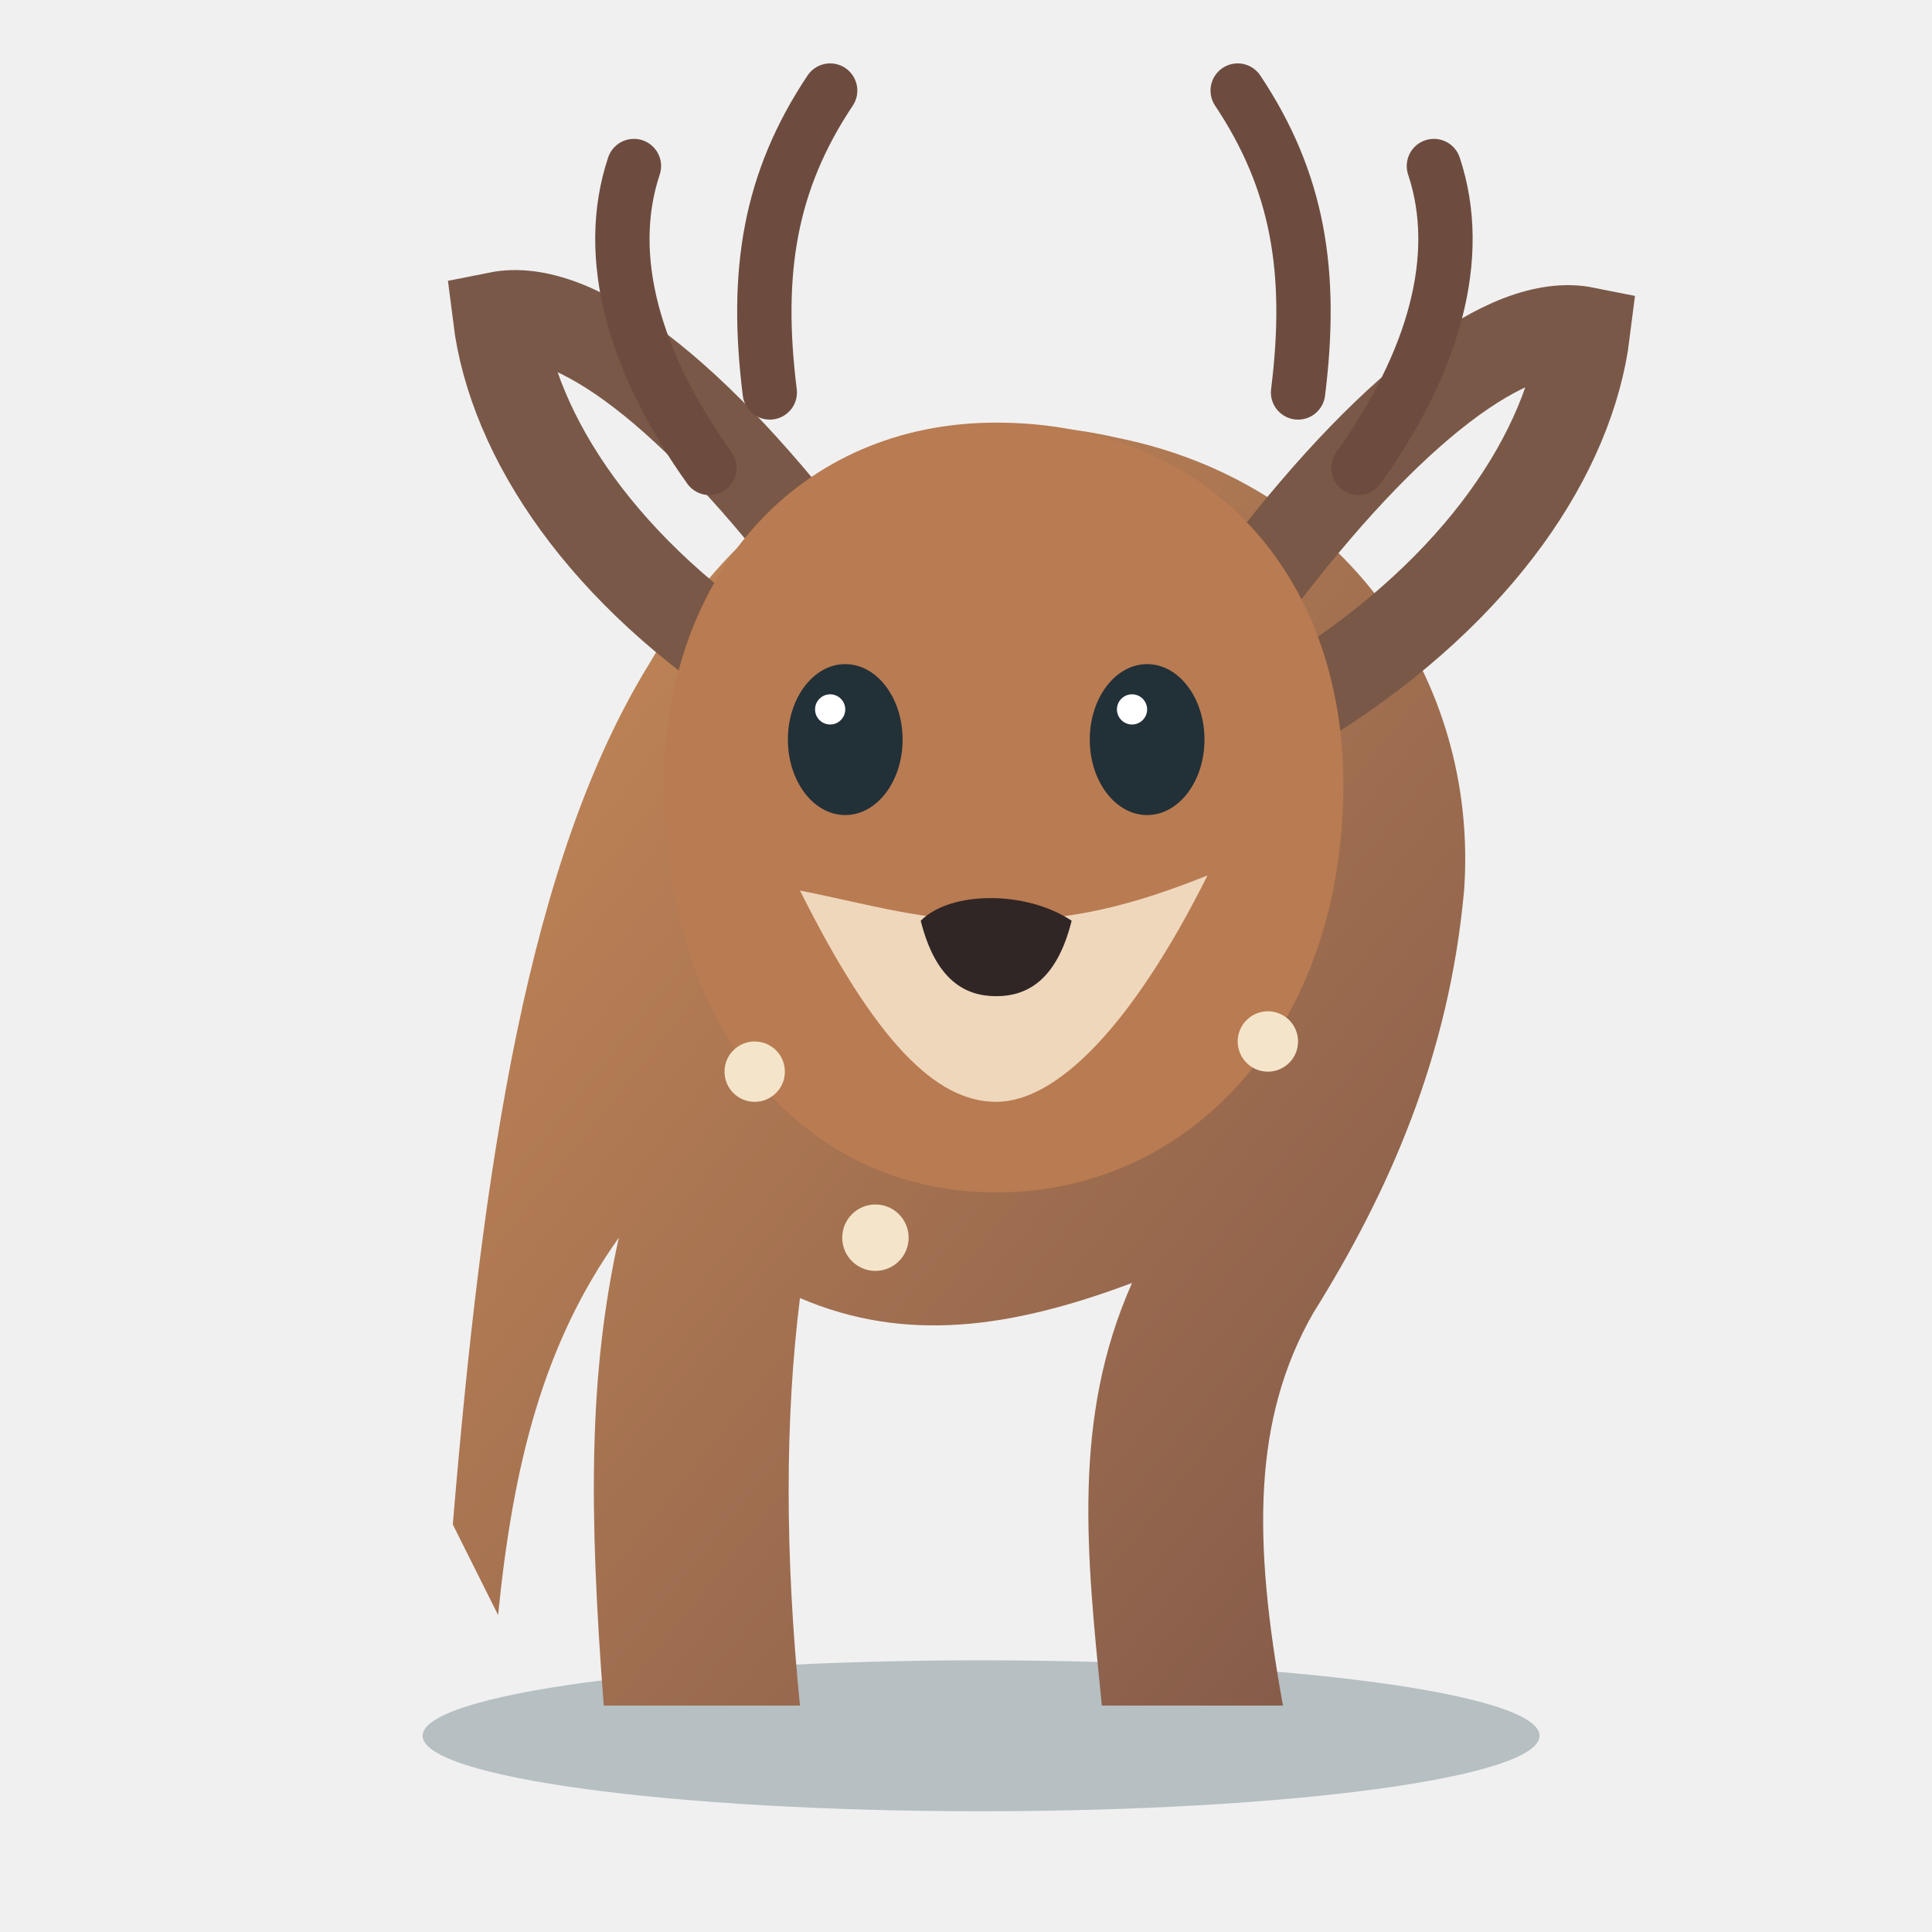
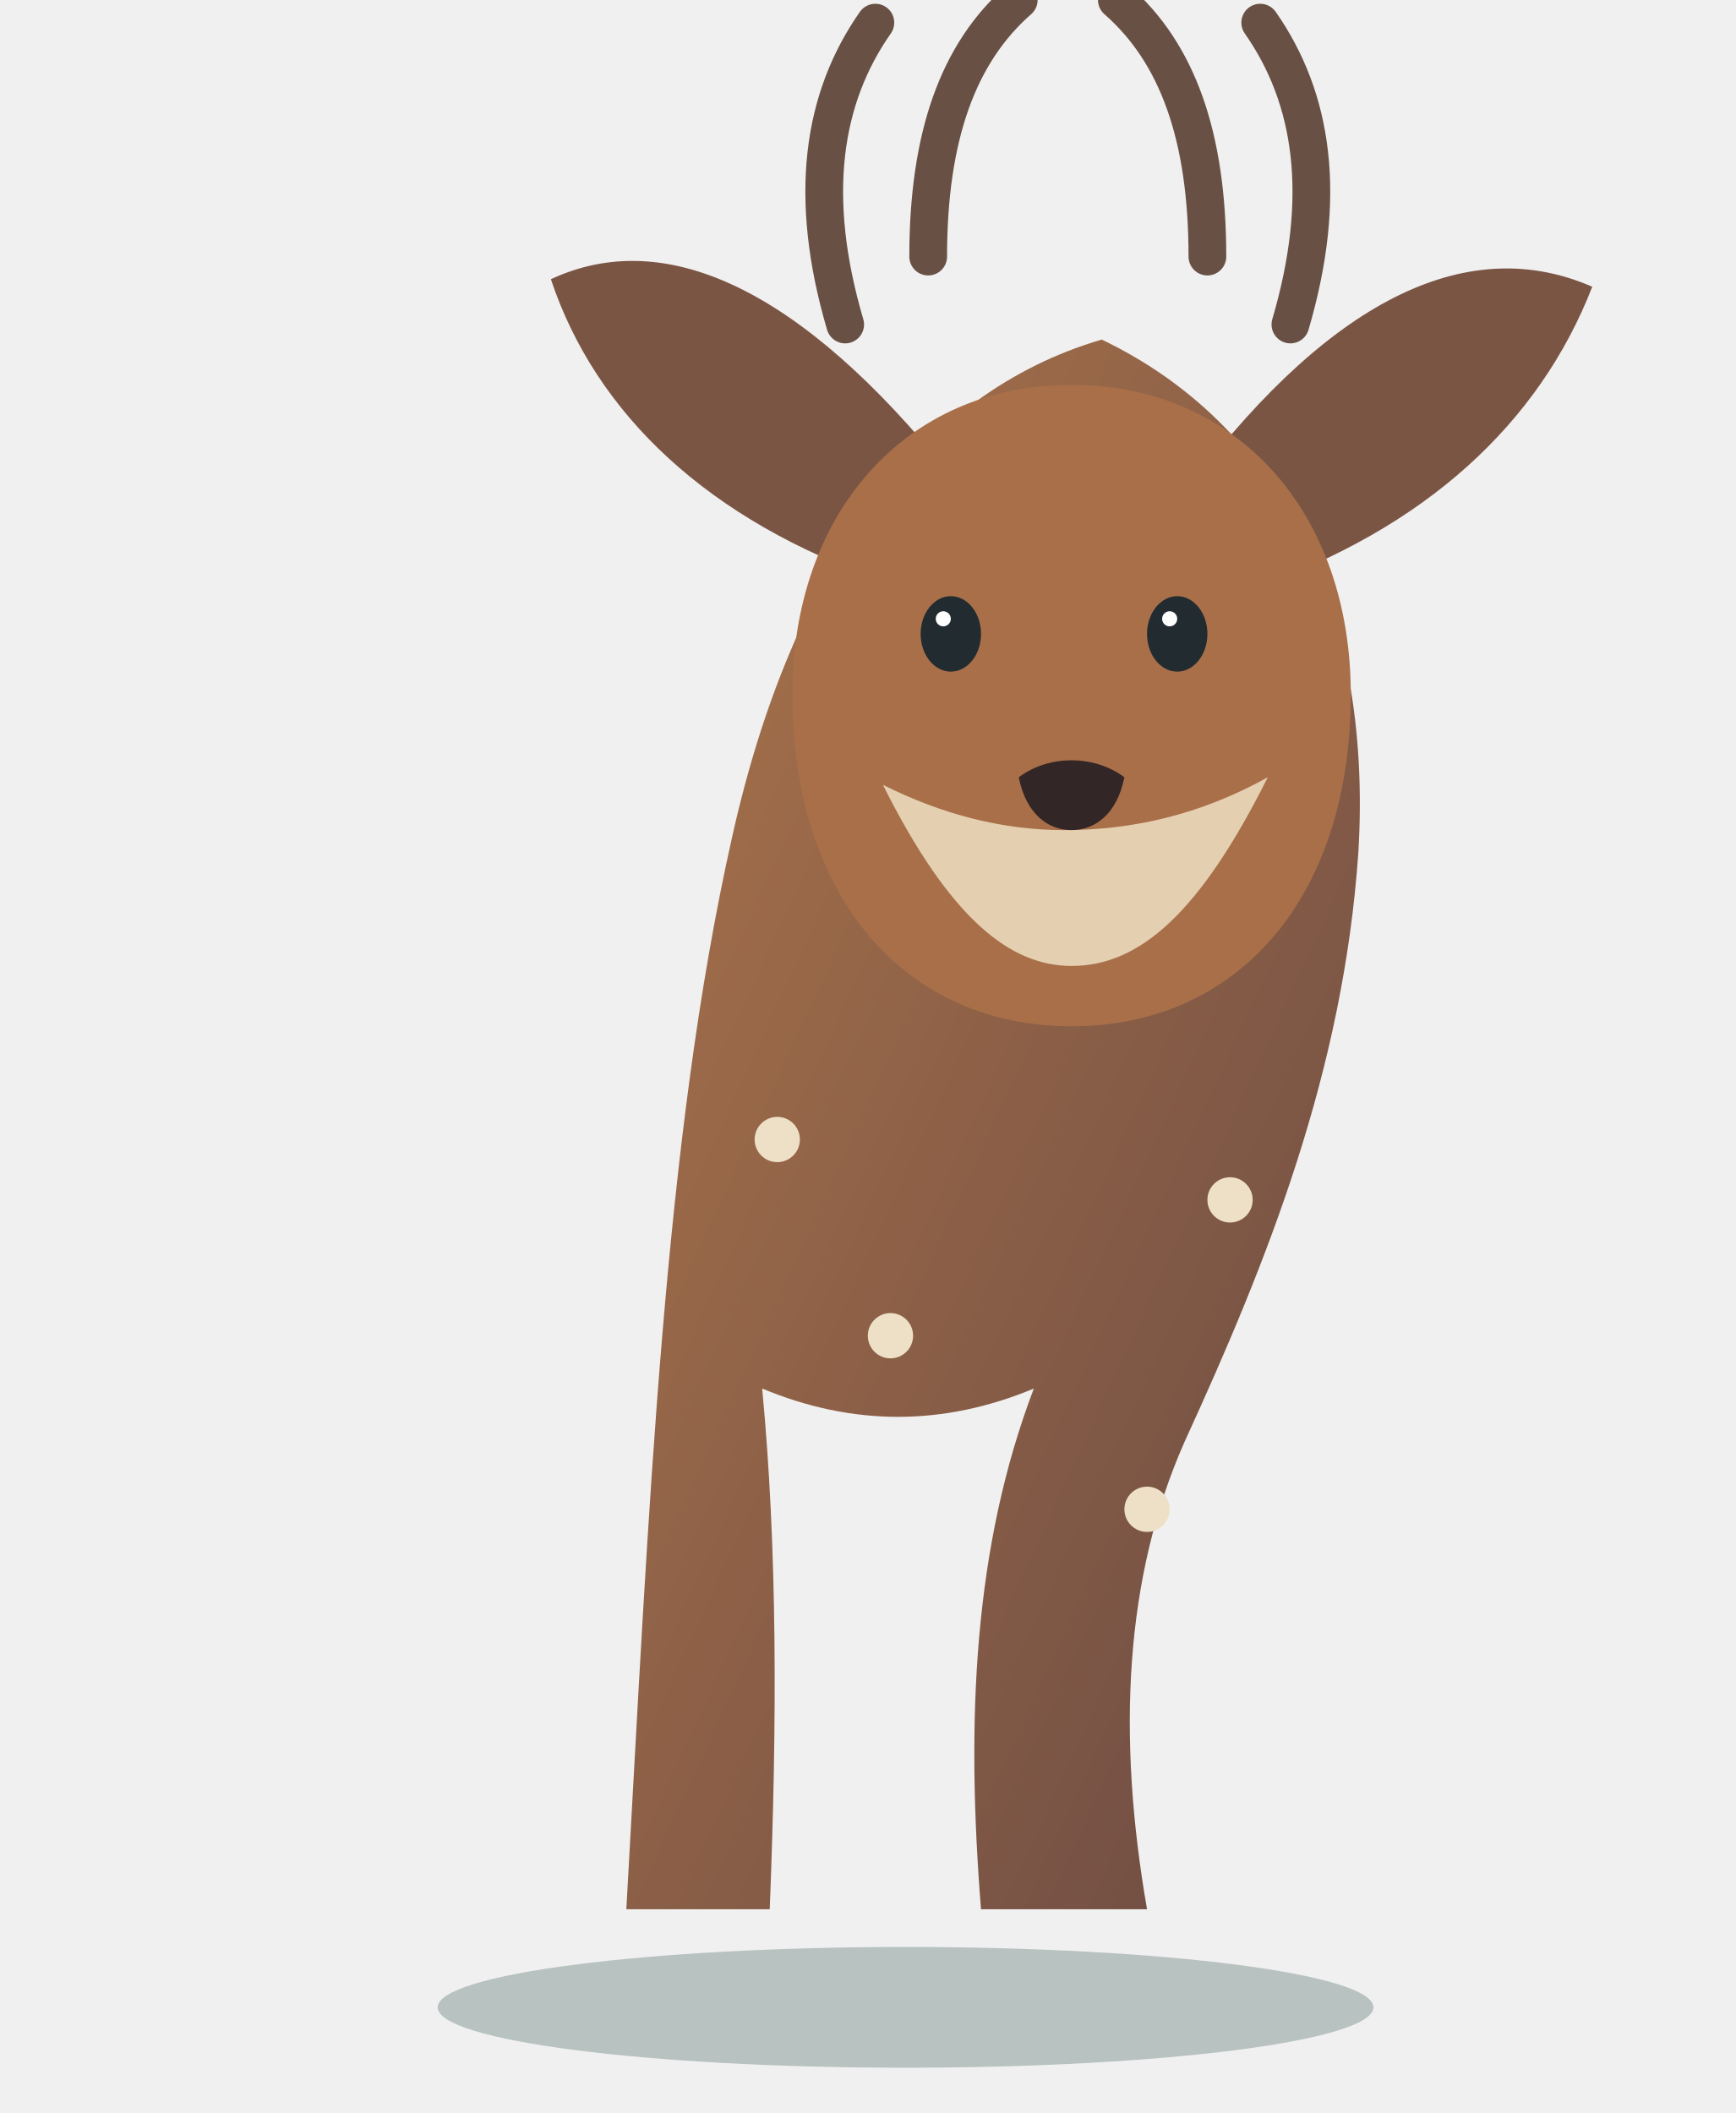
- <svg xmlns="http://www.w3.org/2000/svg" viewBox="0 0 128 128">
+ <svg xmlns="http://www.w3.org/2000/svg" viewBox="0 0 230 280">
  <defs>
    <linearGradient id="d" x1="0" y1="0" x2="1" y2="1">
-       <stop stop-color="#c98b58" />
-       <stop offset="1" stop-color="#805849" />
+       <stop stop-color="#ad754b" />
+       <stop offset="1" stop-color="#6a4a43" />
    </linearGradient>
  </defs>
-   <ellipse cx="65" cy="115" rx="37" ry="5" fill="#092d33" opacity=".25" />
-   <path d="M30 101c2-24 5-44 13-57 7-12 18-18 31-15 15 3 24 16 23 30-1 11-5 20-10 28-4 7-4 15-2 26H73c-1-10-2-19 2-28-8 3-15 4-22 1-1 8-1 17 0 27H40c-1-13-1-22 1-31-5 7-7 15-8 25l-3-6Z" fill="url(#d)" />
-   <path d="M55 38c-9-12-17-18-22-17 1 8 7 17 18 24M83 39c9-12 17-18 22-17-1 8-7 17-18 24" fill="none" stroke="#7a5848" stroke-width="6" stroke-linecap="round" />
-   <path d="M47 31c-5-7-7-14-5-20m9 15c-1-8 0-14 4-20M90 31c5-7 7-14 5-20m-9 15c1-8 0-14-4-20" fill="none" stroke="#6d4c3f" stroke-width="3.6" stroke-linecap="round" />
-   <path d="M44 52c0-14 9-24 22-24 14 0 23 10 23 24 0 16-10 27-23 27-13 0-22-11-22-27Z" fill="#b97b51" />
-   <path d="M53 59c5 10 9 14 13 14s9-5 14-15c-5 2-9 3-14 3s-8-1-13-2Z" fill="#efd7bc" />
-   <ellipse cx="56" cy="49" rx="3.8" ry="5" fill="#223038" />
-   <ellipse cx="76" cy="49" rx="3.8" ry="5" fill="#223038" />
-   <circle cx="55" cy="47" r="1" fill="#fff" />
-   <circle cx="75" cy="47" r="1" fill="#fff" />
-   <path d="M61 61c2-2 7-2 10 0-1 4-3 5-5 5s-4-1-5-5Z" fill="#302626" />
-   <circle cx="50" cy="71" r="2" fill="#f4e5ca" />
-   <circle cx="84" cy="69" r="2" fill="#f4e5ca" />
-   <circle cx="58" cy="82" r="2.2" fill="#f4e5ca" />
+   <ellipse cx="120" cy="266" rx="62" ry="8" fill="#062c2a" opacity=".24" />
+   <path d="M83 253c3-53 5-102 14-142 8-36 25-59 49-66 23 11 36 35 34 68-2 29-12 54-23 78-8 18-9 39-5 62h-22c-2-25-1-48 7-69-12 5-24 5-36 0 2 21 2 44 1 69Z" fill="url(#d)" />
+   <path d="M126 63c-20-25-38-33-53-26 6 18 21 32 44 40M158 64c19-25 37-33 53-26-7 18-22 32-45 40" fill="#7b5544" />
+   <path d="M112 43c-5-17-3-30 4-40m7 31c0-16 4-27 12-34M171 43c5-17 3-30-4-40m-7 31c0-16-4-27-12-34" fill="none" stroke="#695044" stroke-width="5" stroke-linecap="round" />
+   <path d="M105 92c0-24 15-41 37-41s37 17 37 41c0 27-15 44-37 44s-37-17-37-44Z" fill="#a86f49" />
+   <path d="M117 104c9 18 17 24 25 24 9 0 17-7 26-25-9 5-18 7-27 7-8 0-16-2-24-6Z" fill="#e5cfb1" />
+   <ellipse cx="126" cy="84" rx="4" ry="5" fill="#222b30" />
+   <ellipse cx="156" cy="84" rx="4" ry="5" fill="#222b30" />
+   <circle cx="125" cy="82" r="1" fill="#fff" />
+   <circle cx="155" cy="82" r="1" fill="#fff" />
+   <path d="M135 103c4-3 10-3 14 0-1 5-4 7-7 7s-6-2-7-7Z" fill="#332626" />
+   <g fill="#eee0c7">
+     <circle cx="103" cy="151" r="3" />
+     <circle cx="163" cy="159" r="3" />
+     <circle cx="118" cy="177" r="3" />
+     <circle cx="152" cy="200" r="3" />
+   </g>
</svg>
